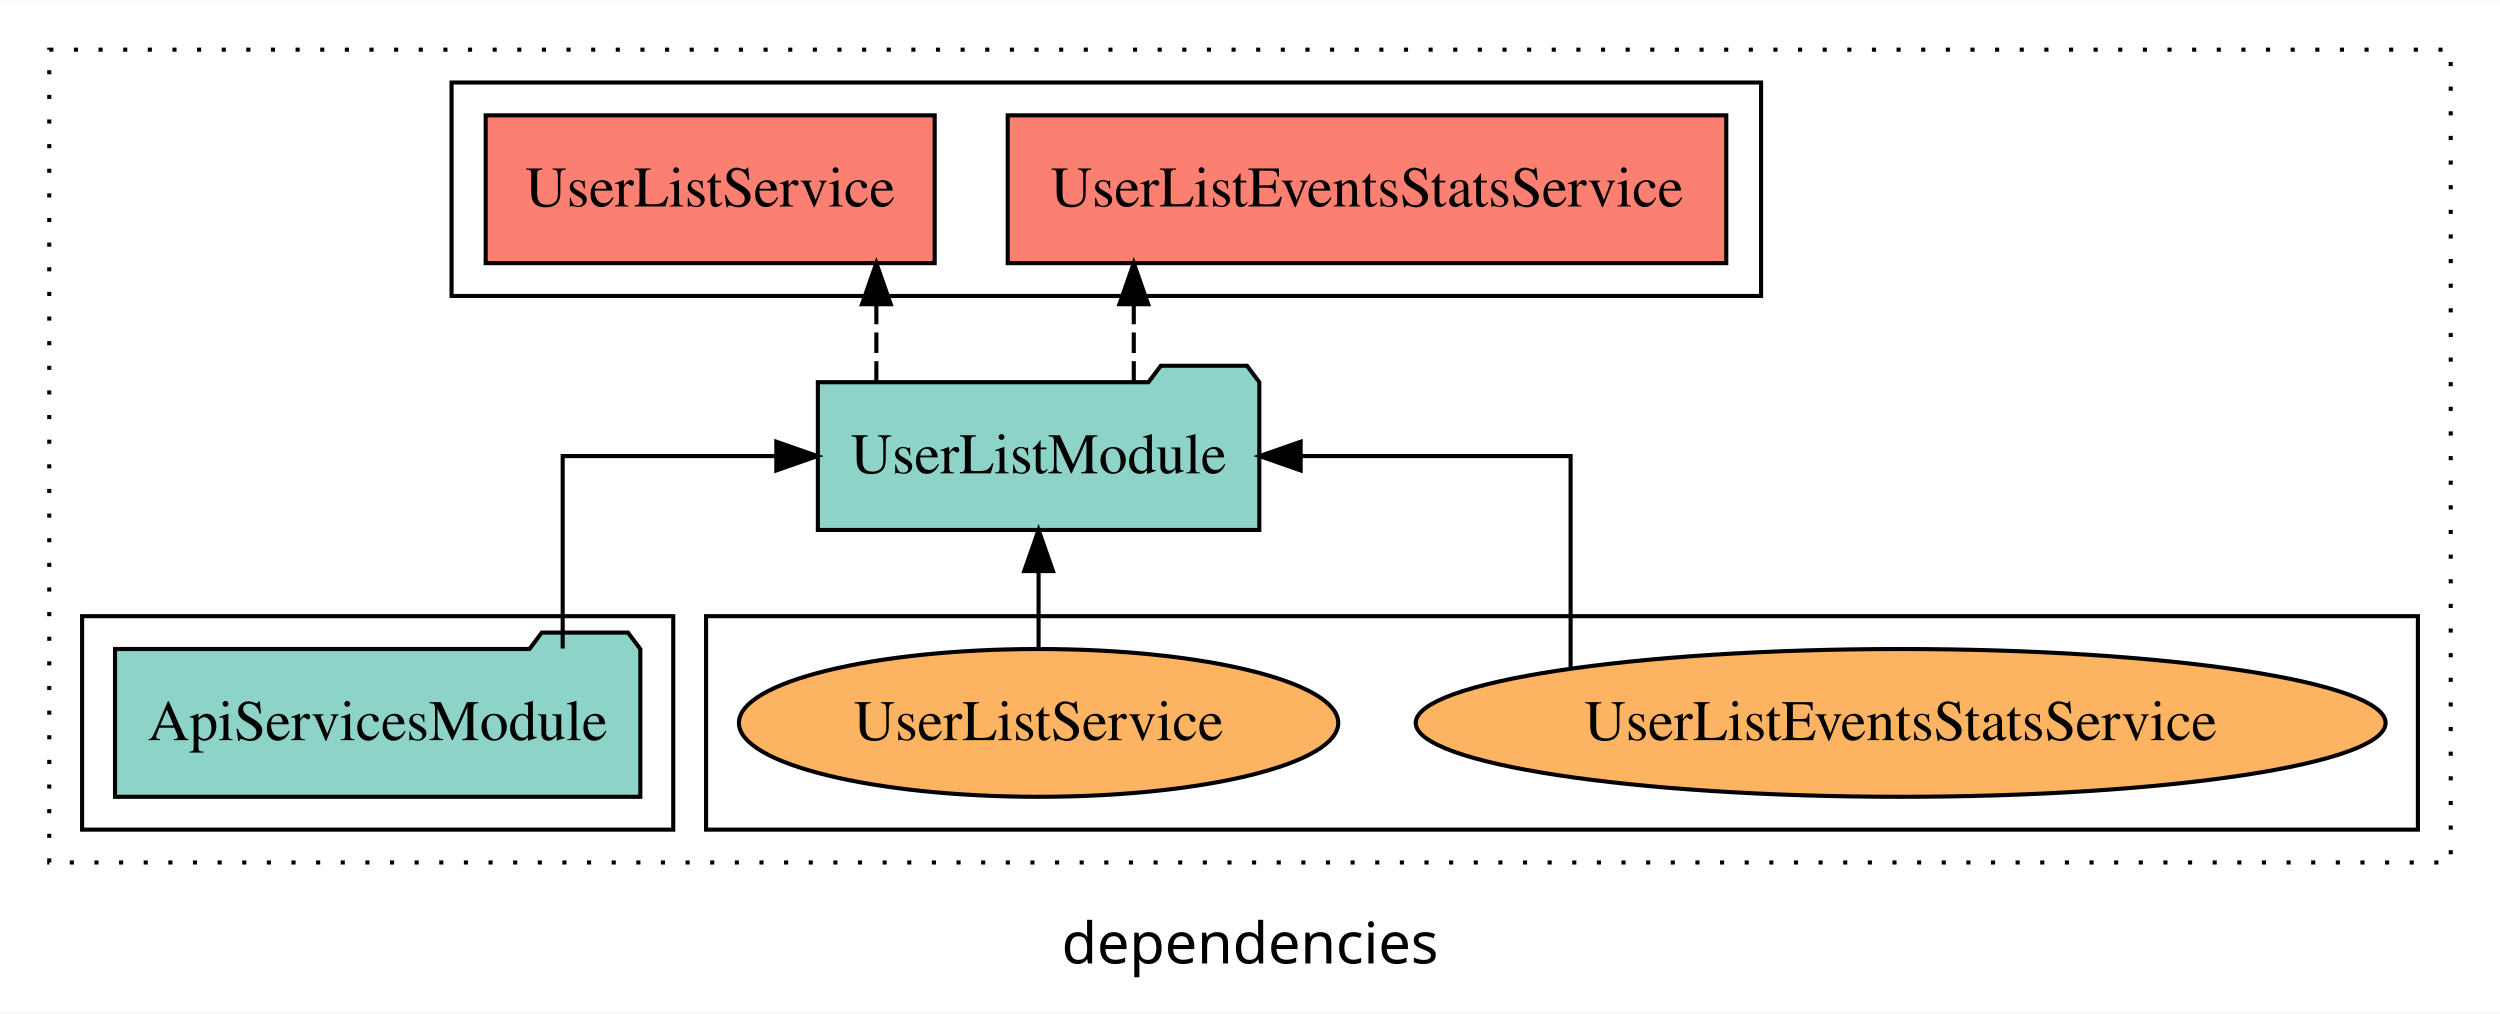
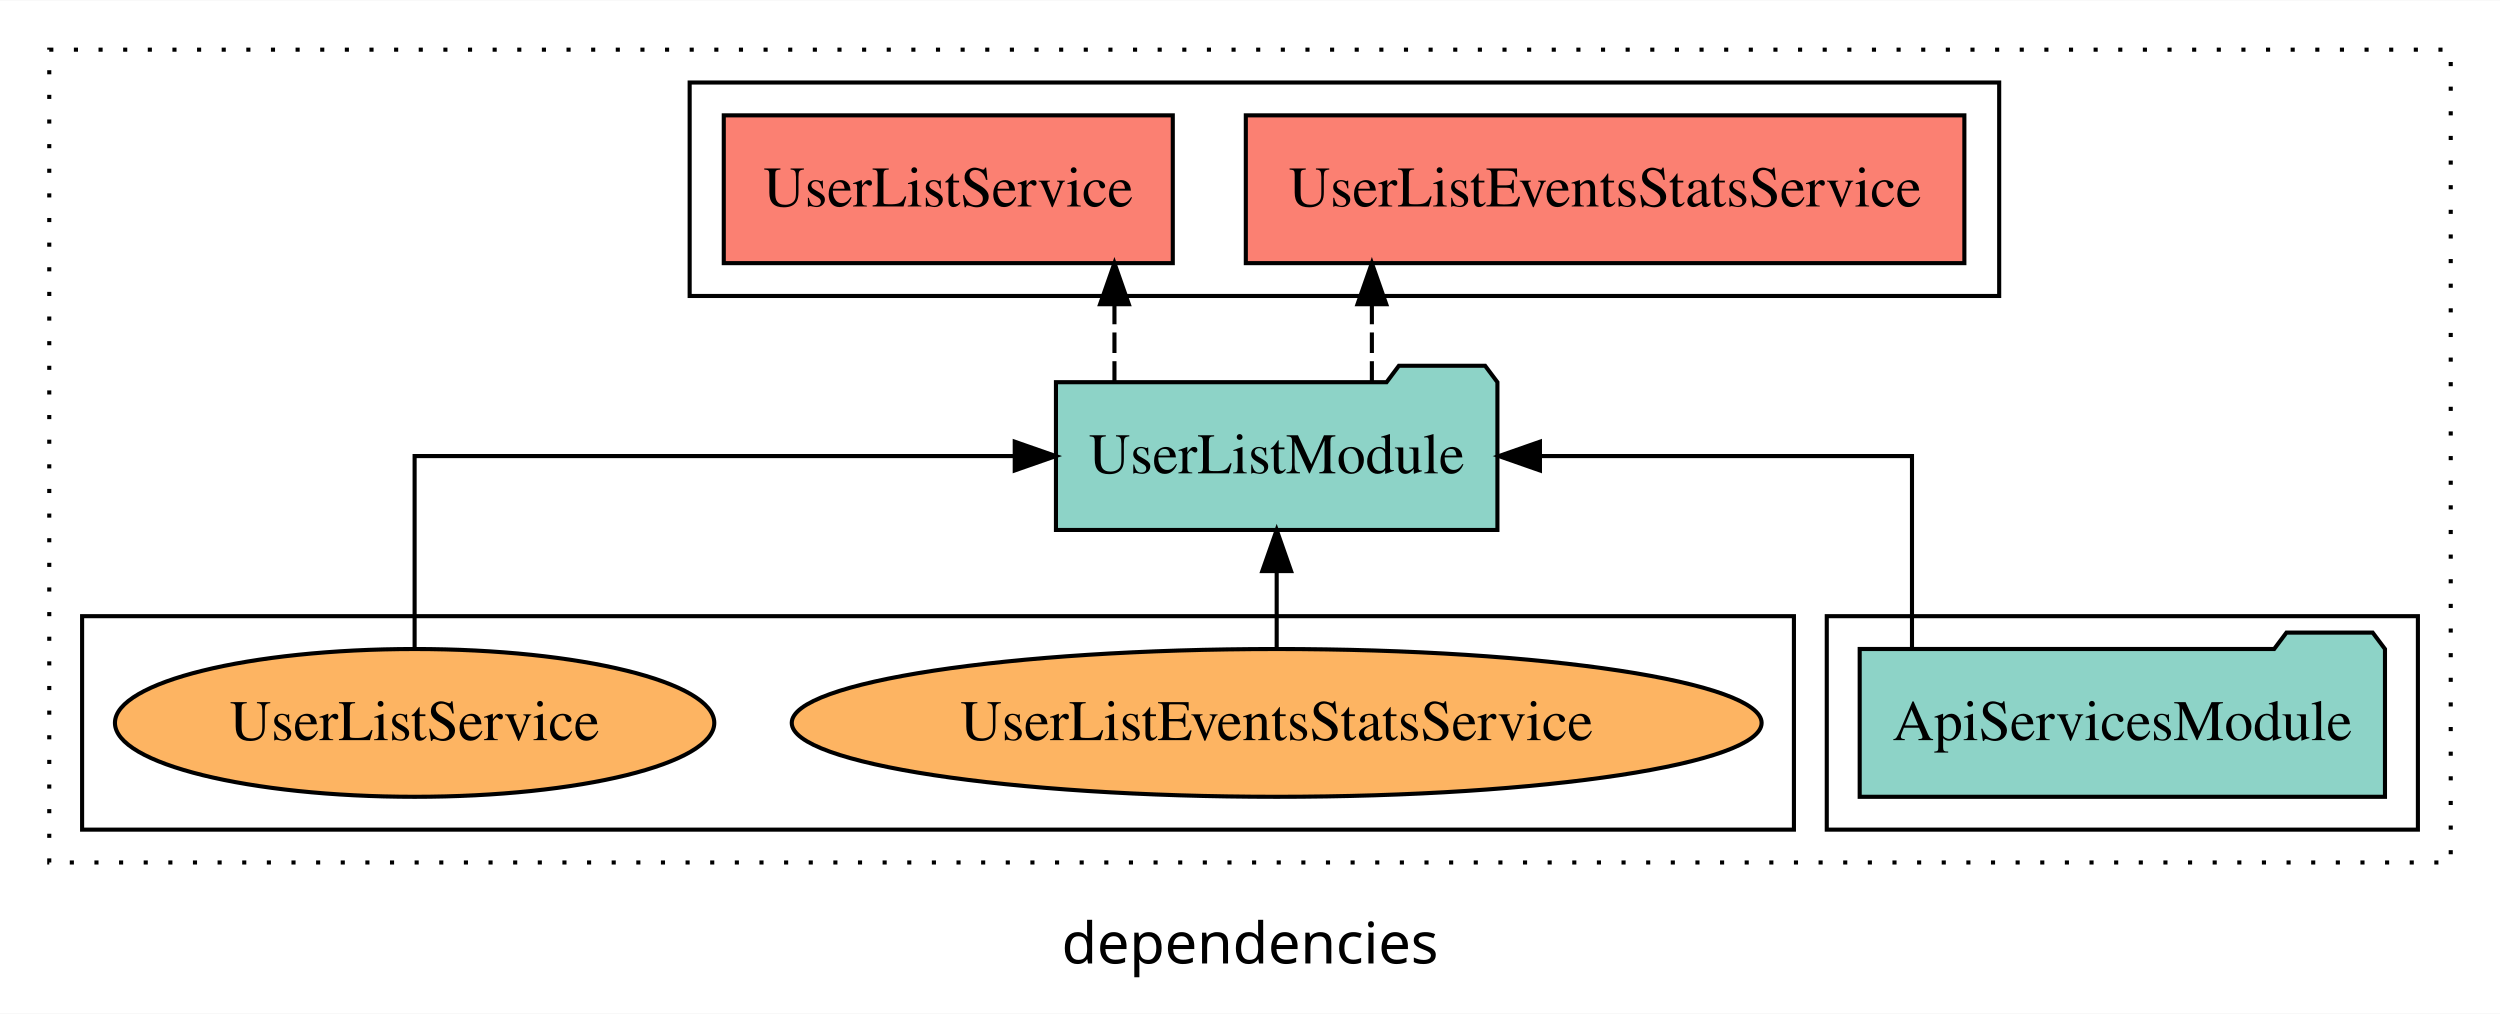
<svg xmlns="http://www.w3.org/2000/svg" width="609pt" height="247pt" viewBox="0.00 0.00 609.00 246.80">
  <g id="graph0" class="graph" transform="scale(1 1) rotate(0) translate(4 242.8)">
    <polygon fill="white" stroke="transparent" points="-4,4 -4,-242.8 605,-242.8 605,4 -4,4" />
    <text text-anchor="middle" x="300.5" y="-8.2" font-family="sans-serif" font-size="14.00">dependencies</text>
    <g id="clust1" class="cluster">
      <polygon fill="none" stroke="black" stroke-dasharray="1,5" points="8,-32.8 8,-230.8 593,-230.8 593,-32.8 8,-32.8" />
    </g>
+     <g id="clust3" class="cluster">
+       <polygon fill="none" stroke="black" points="441,-40.8 441,-92.8 585,-92.8 585,-40.8 441,-40.8" />
+     </g>
    <g id="clust4" class="cluster">
-       <polygon fill="none" stroke="black" points="106,-170.8 106,-222.8 425,-222.8 425,-170.8 106,-170.8" />
+       <polygon fill="none" stroke="black" points="164,-170.8 164,-222.8 483,-222.8 483,-170.8 164,-170.8" />
    </g>
    <g id="clust6" class="cluster">
-       <polygon fill="none" stroke="black" points="168,-40.8 168,-92.8 585,-92.8 585,-40.8 168,-40.8" />
-     </g>
-     <g id="clust3" class="cluster">
-       <polygon fill="none" stroke="black" points="16,-40.8 16,-92.8 160,-92.8 160,-40.8 16,-40.8" />
+       <polygon fill="none" stroke="black" points="16,-40.8 16,-92.8 433,-92.8 433,-40.8 16,-40.8" />
    </g>
    <g id="node1" class="node">
-       <polygon fill="#8dd3c7" stroke="black" points="151.98,-84.8 148.98,-88.8 127.98,-88.8 124.98,-84.8 24.02,-84.8 24.02,-48.8 151.98,-48.8 151.98,-84.8" />
-       <text text-anchor="middle" x="88" y="-62.6" font-family="Times,serif" font-size="14.00">ApiServicesModule</text>
+       <polygon fill="#8dd3c7" stroke="black" points="576.98,-84.8 573.98,-88.8 552.98,-88.8 549.98,-84.8 449.02,-84.8 449.02,-48.8 576.98,-48.8 576.98,-84.8" />
+       <text text-anchor="middle" x="513" y="-62.6" font-family="Times,serif" font-size="14.00">ApiServicesModule</text>
    </g>
    <g id="node2" class="node">
-       <polygon fill="#8dd3c7" stroke="black" points="302.77,-149.8 299.77,-153.8 278.77,-153.8 275.77,-149.8 195.23,-149.8 195.23,-113.8 302.77,-113.8 302.77,-149.8" />
-       <text text-anchor="middle" x="249" y="-127.6" font-family="Times,serif" font-size="14.00">UserListModule</text>
+       <polygon fill="#8dd3c7" stroke="black" points="360.77,-149.8 357.77,-153.8 336.77,-153.8 333.77,-149.8 253.23,-149.8 253.23,-113.8 360.77,-113.8 360.77,-149.8" />
+       <text text-anchor="middle" x="307" y="-127.6" font-family="Times,serif" font-size="14.00">UserListModule</text>
    </g>
    <g id="edge1" class="edge">
-       <path fill="none" stroke="black" d="M133.07,-84.91C133.07,-104.14 133.07,-131.8 133.07,-131.8 133.07,-131.8 185.11,-131.8 185.11,-131.8" />
-       <polygon fill="black" stroke="black" points="185.11,-135.3 195.11,-131.8 185.11,-128.3 185.11,-135.3" />
+       <path fill="none" stroke="black" d="M461.76,-84.91C461.76,-104.14 461.76,-131.8 461.76,-131.8 461.76,-131.8 371.13,-131.8 371.13,-131.8" />
+       <polygon fill="black" stroke="black" points="371.13,-128.3 361.13,-131.8 371.13,-135.3 371.13,-128.3" />
    </g>
    <g id="node3" class="node">
-       <polygon fill="#fb8072" stroke="black" points="416.52,-214.8 241.48,-214.8 241.48,-178.8 416.52,-178.8 416.52,-214.8" />
-       <text text-anchor="middle" x="329" y="-192.6" font-family="Times,serif" font-size="14.00">UserListEventsStatsService </text>
+       <polygon fill="#fb8072" stroke="black" points="474.52,-214.8 299.48,-214.8 299.48,-178.8 474.52,-178.8 474.52,-214.8" />
+       <text text-anchor="middle" x="387" y="-192.6" font-family="Times,serif" font-size="14.00">UserListEventsStatsService </text>
    </g>
    <g id="edge2" class="edge">
-       <path fill="none" stroke="black" stroke-dasharray="5,2" d="M272.19,-149.91C272.19,-149.91 272.19,-168.79 272.19,-168.79" />
-       <polygon fill="black" stroke="black" points="268.69,-168.79 272.19,-178.79 275.69,-168.79 268.69,-168.79" />
+       <path fill="none" stroke="black" stroke-dasharray="5,2" d="M330.19,-149.91C330.19,-149.91 330.19,-168.79 330.19,-168.79" />
+       <polygon fill="black" stroke="black" points="326.69,-168.79 330.19,-178.79 333.69,-168.79 326.69,-168.79" />
    </g>
    <g id="node4" class="node">
-       <polygon fill="#fb8072" stroke="black" points="223.69,-214.8 114.31,-214.8 114.31,-178.8 223.69,-178.8 223.69,-214.8" />
-       <text text-anchor="middle" x="169" y="-192.6" font-family="Times,serif" font-size="14.00">UserListService </text>
+       <polygon fill="#fb8072" stroke="black" points="281.69,-214.8 172.31,-214.8 172.31,-178.8 281.69,-178.8 281.69,-214.8" />
+       <text text-anchor="middle" x="227" y="-192.6" font-family="Times,serif" font-size="14.00">UserListService </text>
    </g>
    <g id="edge3" class="edge">
-       <path fill="none" stroke="black" stroke-dasharray="5,2" d="M209.48,-149.91C209.48,-149.91 209.48,-168.79 209.48,-168.79" />
-       <polygon fill="black" stroke="black" points="205.98,-168.79 209.48,-178.79 212.98,-168.79 205.98,-168.79" />
+       <path fill="none" stroke="black" stroke-dasharray="5,2" d="M267.48,-149.91C267.48,-149.91 267.48,-168.79 267.48,-168.79" />
+       <polygon fill="black" stroke="black" points="263.98,-168.79 267.48,-178.79 270.98,-168.79 263.98,-168.79" />
    </g>
    <g id="node5" class="node">
-       <ellipse fill="#fdb462" stroke="black" cx="459" cy="-66.8" rx="118.13" ry="18" />
-       <text text-anchor="middle" x="459" y="-62.6" font-family="Times,serif" font-size="14.00">UserListEventsStatsService</text>
+       <ellipse fill="#fdb462" stroke="black" cx="307" cy="-66.8" rx="118.13" ry="18" />
+       <text text-anchor="middle" x="307" y="-62.6" font-family="Times,serif" font-size="14.00">UserListEventsStatsService</text>
    </g>
    <g id="edge4" class="edge">
-       <path fill="none" stroke="black" d="M378.6,-80.27C378.6,-99.31 378.6,-131.8 378.6,-131.8 378.6,-131.8 312.84,-131.8 312.84,-131.8" />
-       <polygon fill="black" stroke="black" points="312.84,-128.3 302.84,-131.8 312.84,-135.3 312.84,-128.3" />
+       <path fill="none" stroke="black" d="M307,-84.91C307,-84.91 307,-103.79 307,-103.79" />
+       <polygon fill="black" stroke="black" points="303.5,-103.79 307,-113.79 310.5,-103.79 303.5,-103.79" />
    </g>
    <g id="node6" class="node">
-       <ellipse fill="#fdb462" stroke="black" cx="249" cy="-66.8" rx="73" ry="18" />
-       <text text-anchor="middle" x="249" y="-62.6" font-family="Times,serif" font-size="14.00">UserListService</text>
+       <ellipse fill="#fdb462" stroke="black" cx="97" cy="-66.8" rx="73" ry="18" />
+       <text text-anchor="middle" x="97" y="-62.6" font-family="Times,serif" font-size="14.00">UserListService</text>
    </g>
    <g id="edge5" class="edge">
-       <path fill="none" stroke="black" d="M249,-84.91C249,-84.91 249,-103.79 249,-103.79" />
-       <polygon fill="black" stroke="black" points="245.5,-103.79 249,-113.79 252.5,-103.79 245.5,-103.79" />
+       <path fill="none" stroke="black" d="M97,-84.91C97,-104.14 97,-131.8 97,-131.8 97,-131.8 243.19,-131.8 243.19,-131.8" />
+       <polygon fill="black" stroke="black" points="243.19,-135.3 253.19,-131.8 243.19,-128.3 243.19,-135.3" />
    </g>
  </g>
</svg>
